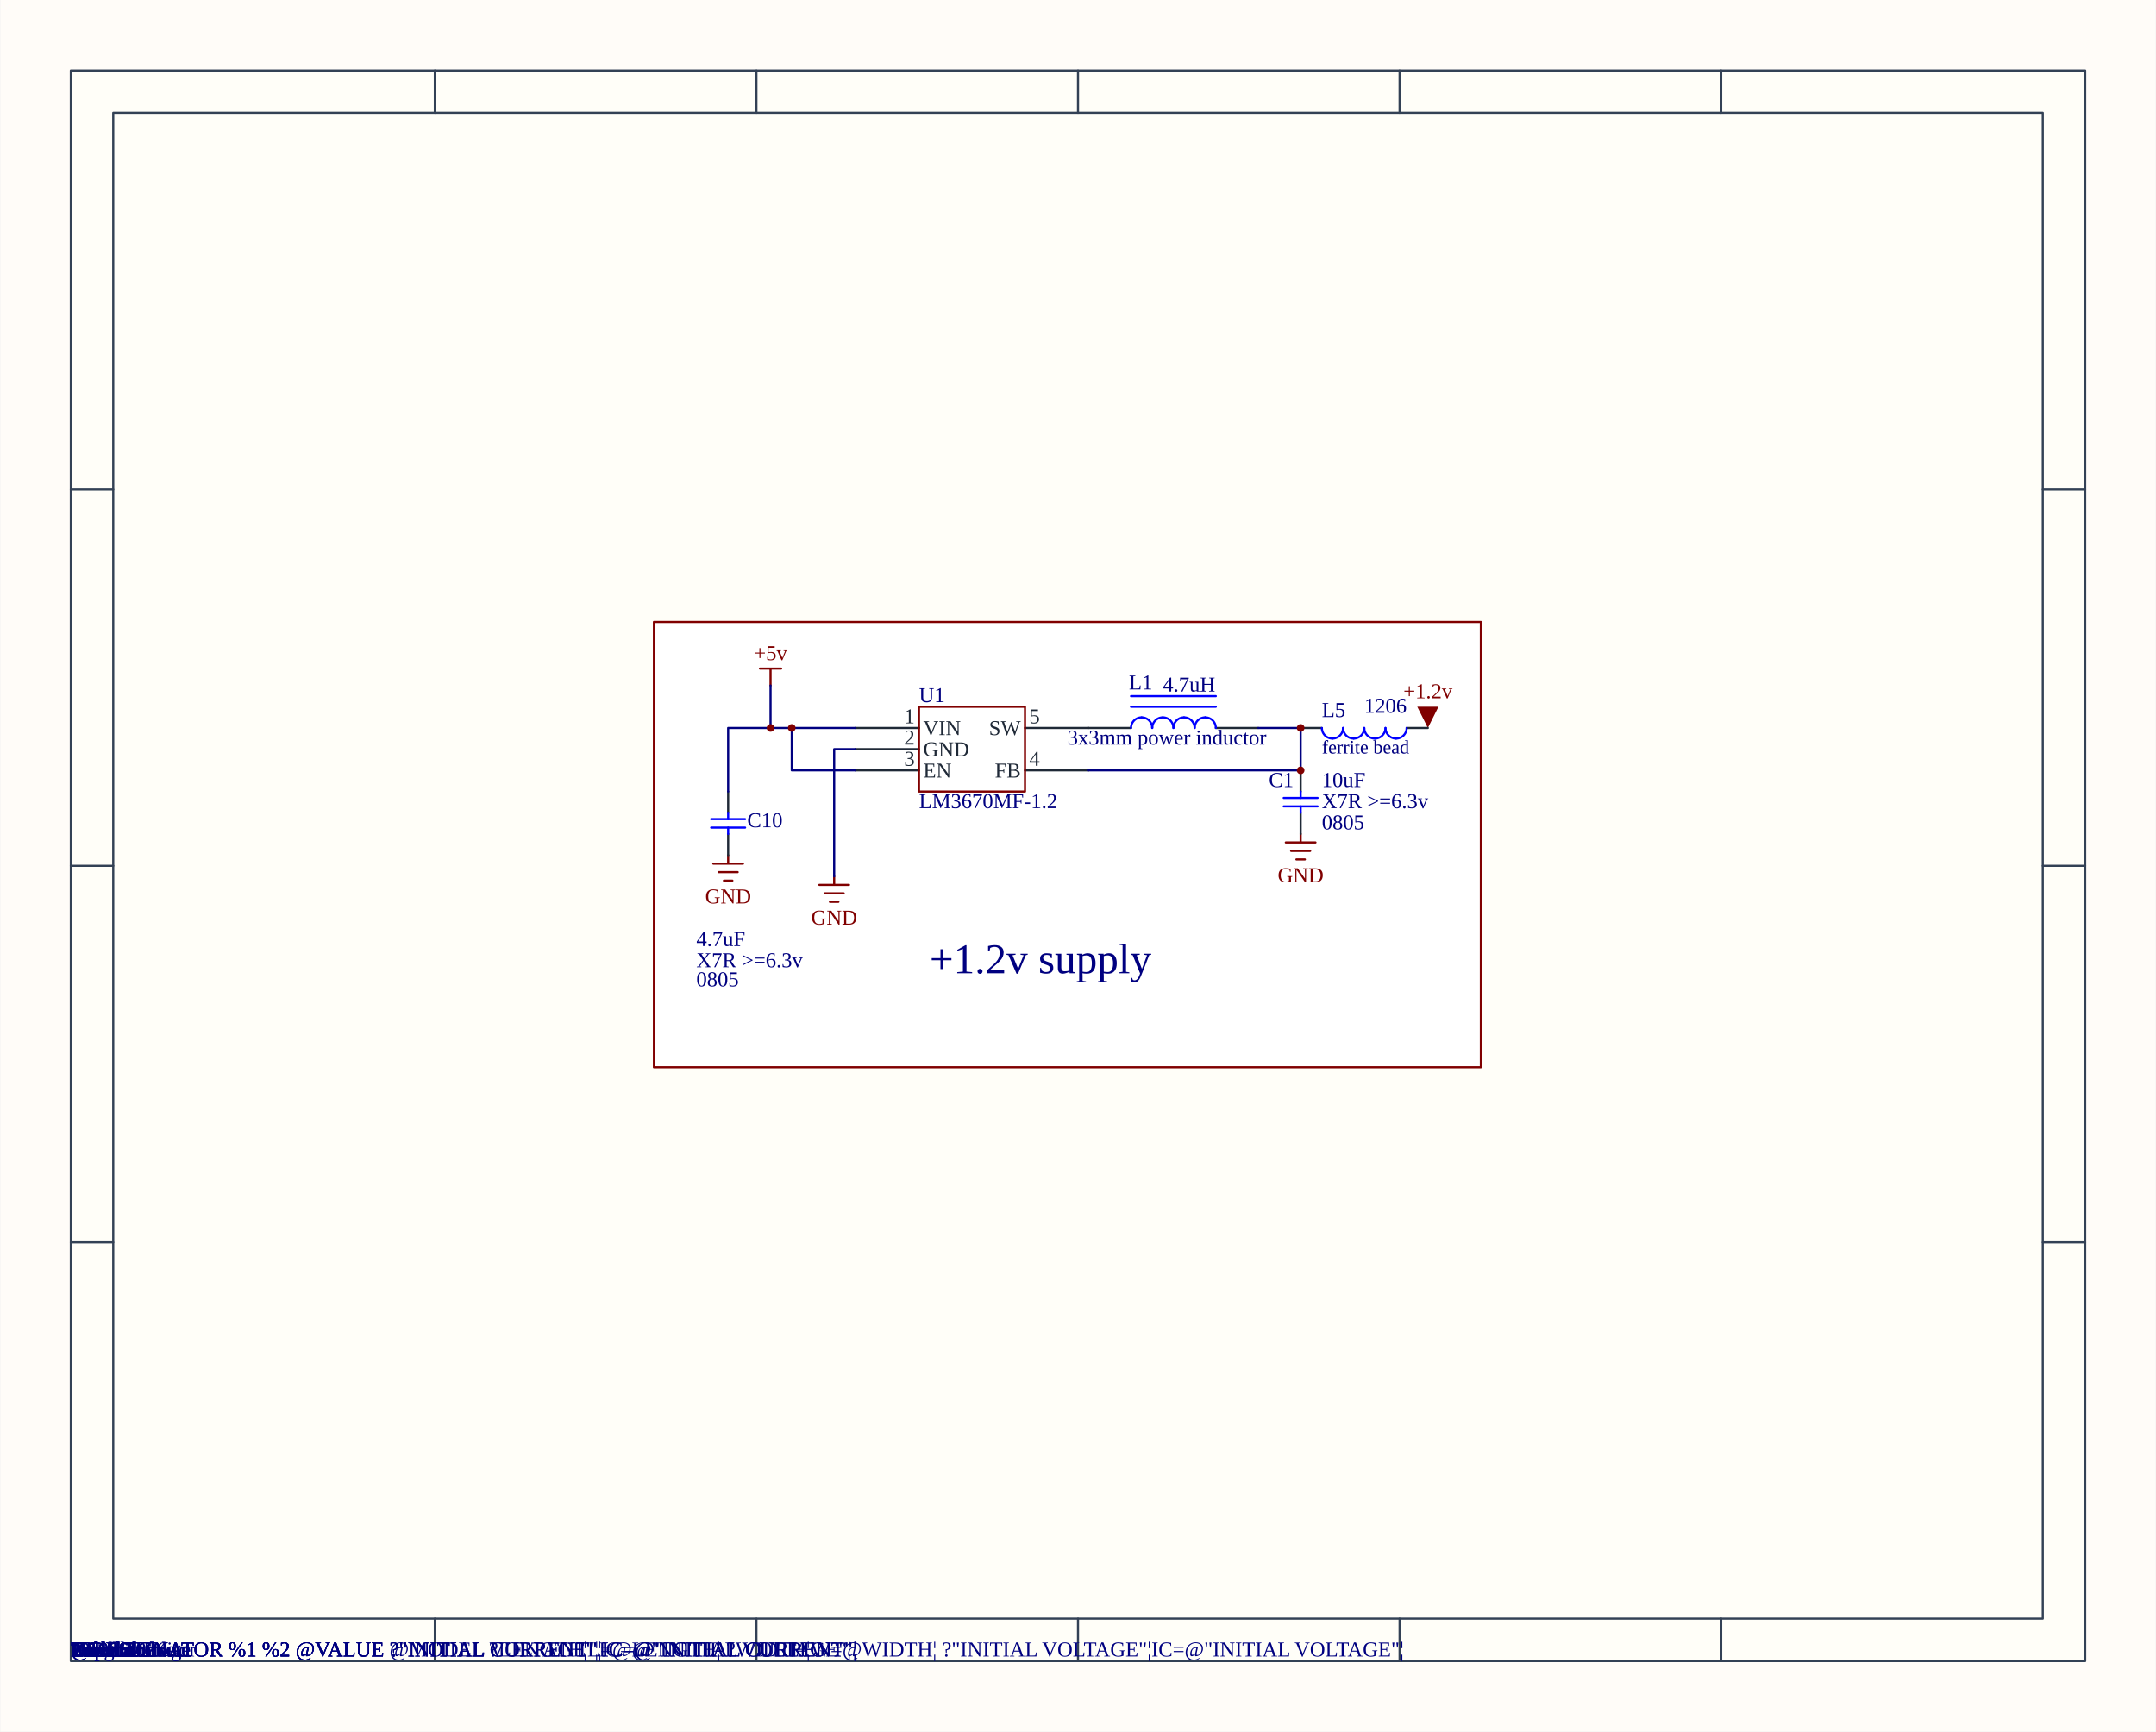
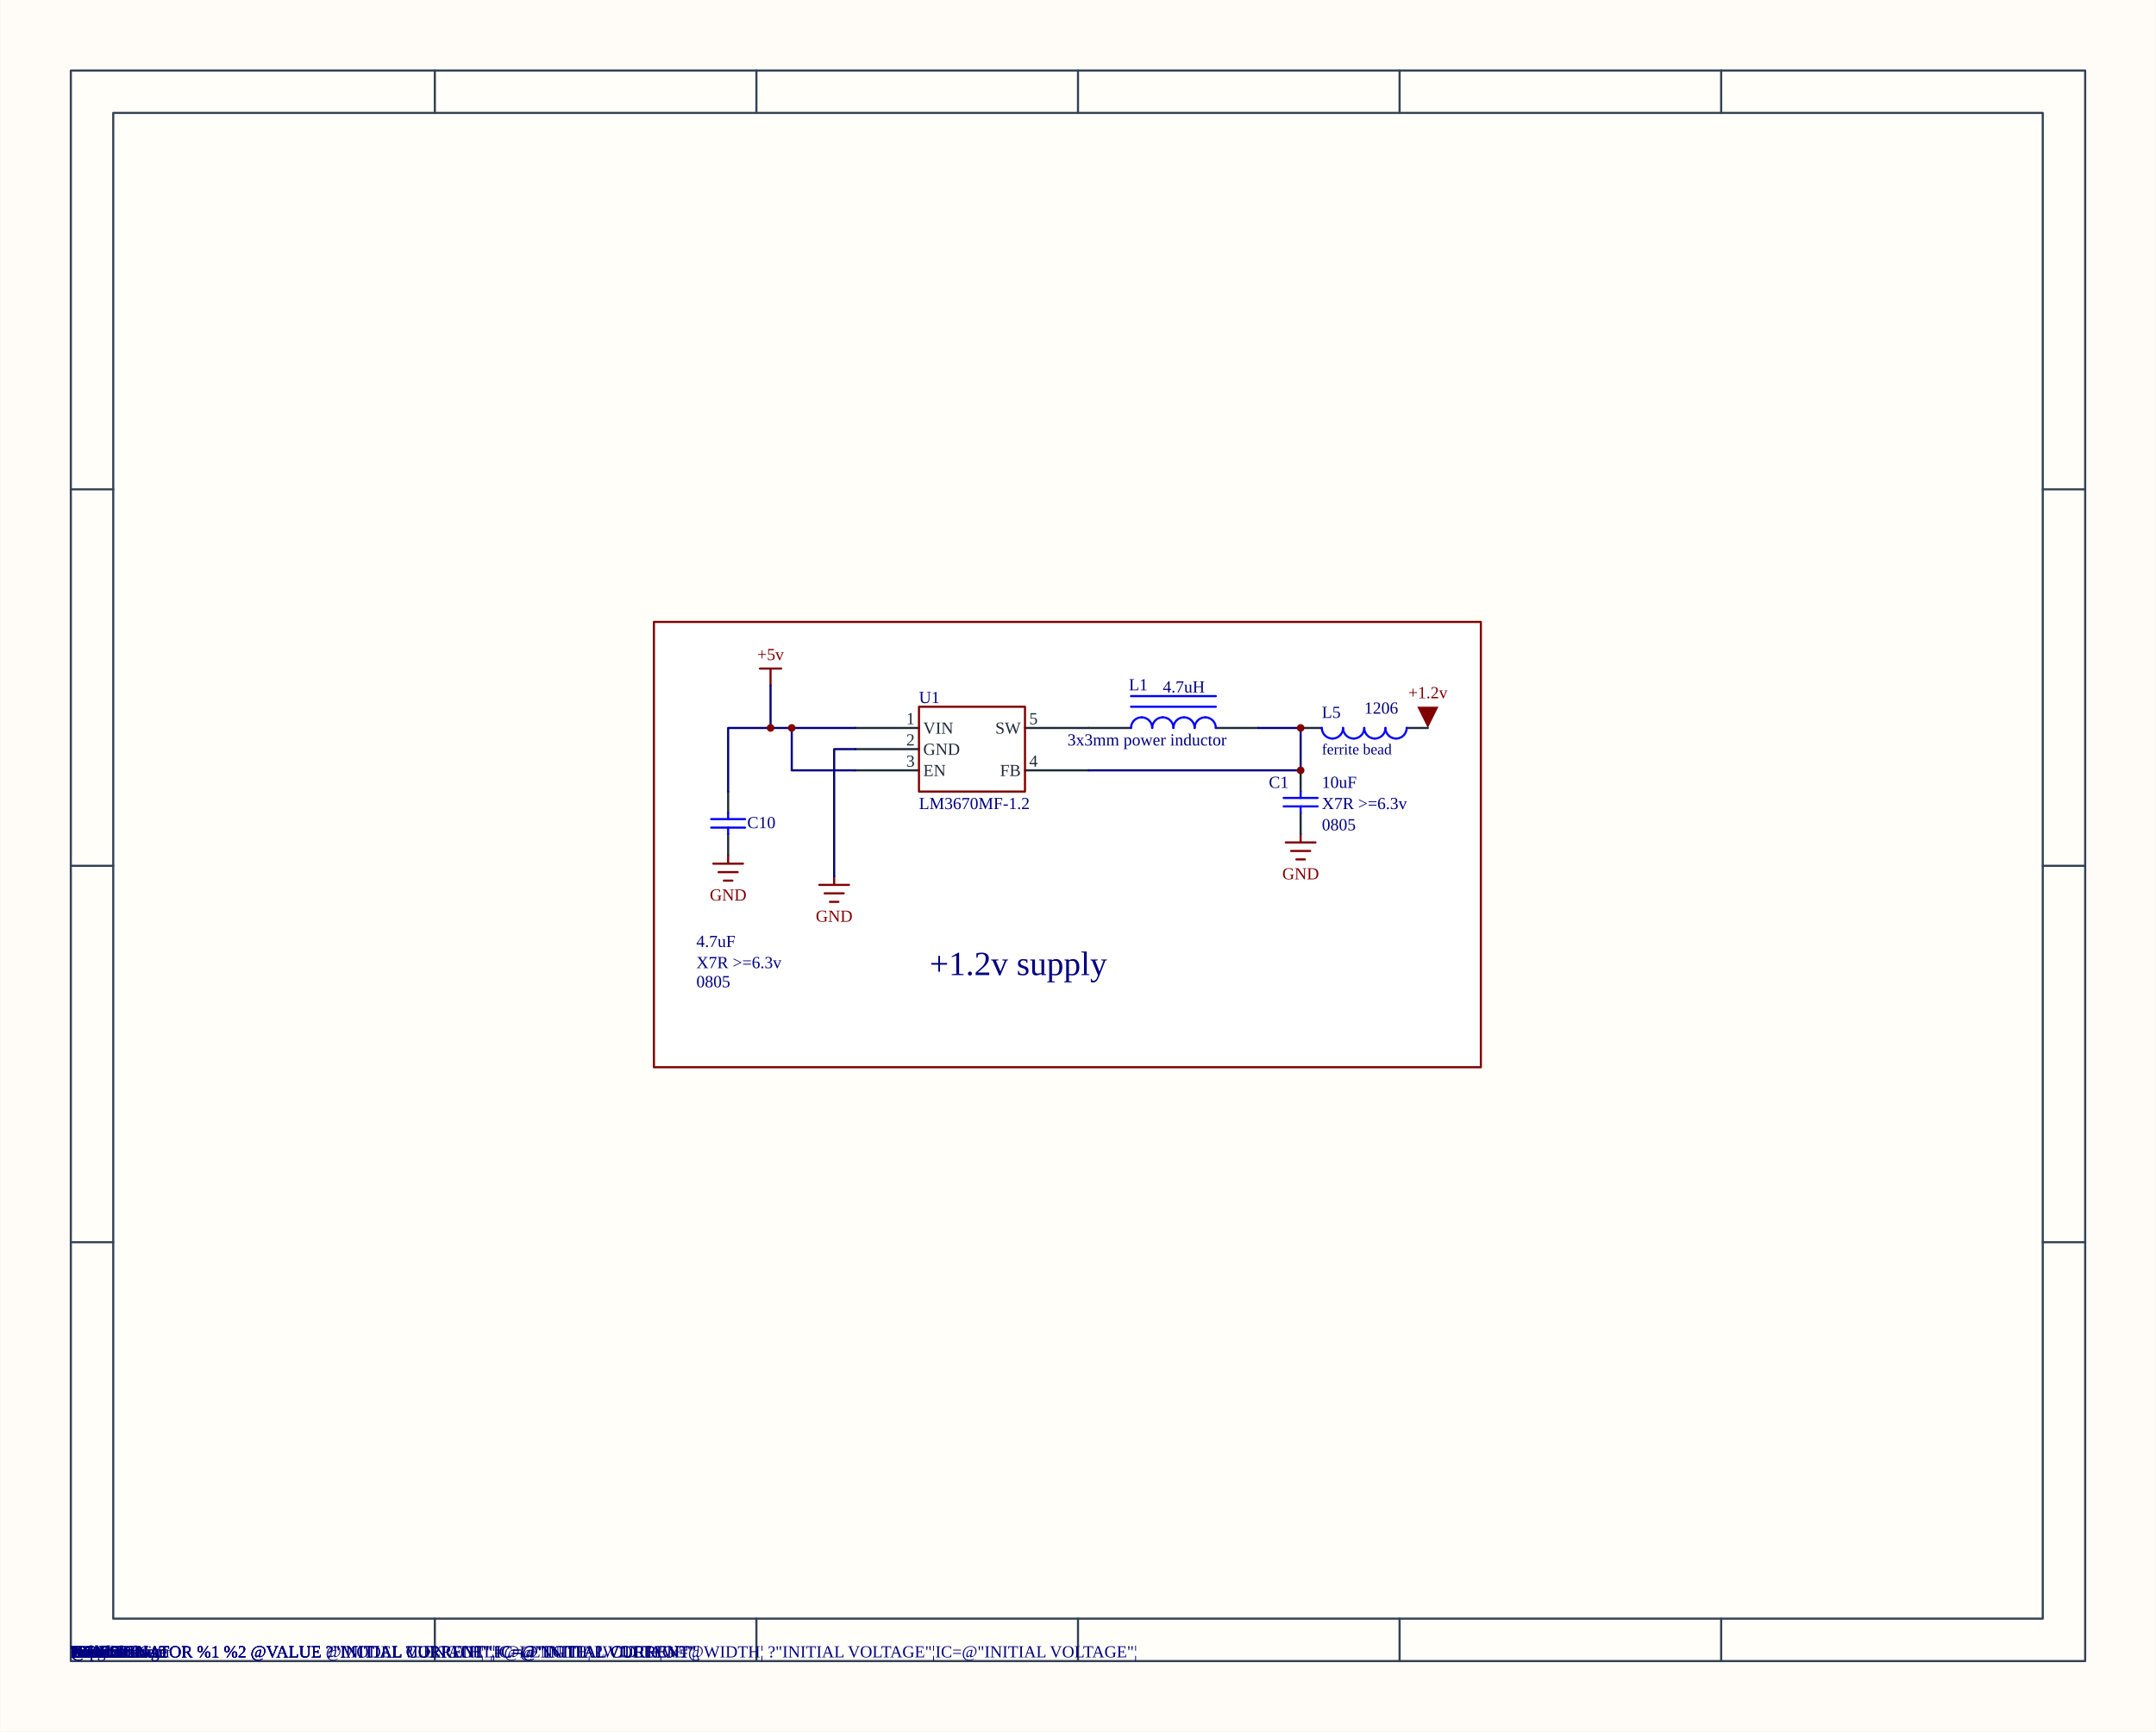
<svg xmlns="http://www.w3.org/2000/svg" width="1000" height="803" viewBox="0 0 1016.5 816.5" role="img" aria-label="Magnetic-core inductor schematic reproduction" class="altium-sheet" data-renderer="altiumts">
  <rect width="100%" height="100%" fill="#fffcf8" />
  <g stroke-linecap="round" stroke-linejoin="round">
    <defs>
      <clipPath id="altium-sheet-paper">
        <rect x="33.25" y="33.25" width="950" height="750" />
      </clipPath>
    </defs>
    <g data-record="SheetBorder" fill="#fffef8" stroke="#334155" stroke-width="1">
      <rect x="33.25" y="33.25" width="950" height="750" />
      <rect x="53.25" y="53.25" width="910" height="710" fill="none" />
      <path d="M 204.917 33.25 V 53.25 M 204.917 763.25 V 783.25" />
      <path d="M 356.583 33.25 V 53.25 M 356.583 763.25 V 783.25" />
      <path d="M 508.25 33.25 V 53.25 M 508.25 763.25 V 783.25" />
      <path d="M 659.917 33.25 V 53.25 M 659.917 763.25 V 783.25" />
      <path d="M 811.583 33.25 V 53.25 M 811.583 763.25 V 783.25" />
      <path d="M 33.25 230.75 H 53.25 M 963.25 230.75 H 983.25" />
      <path d="M 33.25 408.25 H 53.25 M 963.25 408.25 H 983.25" />
      <path d="M 33.25 585.75 H 53.25 M 963.25 585.75 H 983.25" />
    </g>
    <g data-sheet-content="true" clip-path="url(#altium-sheet-paper)">
      <rect data-record="14" x="308.25" y="293.25" width="390" height="210" rx="0" fill="#ffffff" stroke="#800000" stroke-width="1" />
      <g data-record="17">
        <path d="M 673.25 343.25 L 668.25 333.25 L 678.25 333.25 Z" fill="#800000" />
-         <text x="673.25" y="329.25" text-anchor="middle" dominant-baseline="auto" fill="#800000" font-family="Times New Roman" font-size="10" font-style="normal" font-weight="normal" text-decoration="none">+1.2v</text>
+         <text x="673.25" y="329.25" text-anchor="middle" dominant-baseline="auto" fill="#800000" font-family="Times New Roman" font-size="8" font-style="normal" font-weight="normal" text-decoration="none">+1.2v</text>
      </g>
      <g data-record="17">
        <path d="M 613.25 393.25 L 613.25 397.25 M 620.25 397.25 L 606.25 397.25 M 617.75 401.25 L 608.75 401.25 M 615.25 405.25 L 611.25 405.25" fill="none" stroke="#800000" stroke-width="1" />
-         <text x="613.25" y="409.25" text-anchor="middle" dominant-baseline="hanging" fill="#800000" font-family="Times New Roman" font-size="10" font-style="normal" font-weight="normal" text-decoration="none">GND</text>
+         <text x="613.25" y="409.25" text-anchor="middle" dominant-baseline="hanging" fill="#800000" font-family="Times New Roman" font-size="8" font-style="normal" font-weight="normal" text-decoration="none">GND</text>
      </g>
      <g data-record="17">
        <path d="M 393.25 413.25 L 393.25 417.25 M 400.25 417.25 L 386.25 417.25 M 397.75 421.25 L 388.75 421.25 M 395.25 425.25 L 391.25 425.25" fill="none" stroke="#800000" stroke-width="1" />
-         <text x="393.25" y="429.25" text-anchor="middle" dominant-baseline="hanging" fill="#800000" font-family="Times New Roman" font-size="10" font-style="normal" font-weight="normal" text-decoration="none">GND</text>
+         <text x="393.25" y="429.25" text-anchor="middle" dominant-baseline="hanging" fill="#800000" font-family="Times New Roman" font-size="8" font-style="normal" font-weight="normal" text-decoration="none">GND</text>
      </g>
      <g data-record="2">
        <line x1="433.25" y1="343.25" x2="403.25" y2="343.25" stroke="#1f2937" stroke-width="1" />
-         <text x="0" y="0" fill="#1f2937" font-family="Times New Roman" font-size="10" font-style="normal" font-weight="normal" text-decoration="none" text-anchor="end" dominant-baseline="text-after-edge" transform="translate(431.25 343.25) rotate(0)">1</text>
-         <text x="0" y="0" fill="#1f2937" font-family="Times New Roman" font-size="10" font-style="normal" font-weight="normal" text-decoration="none" text-anchor="start" dominant-baseline="central" transform="translate(435.25 343.25) rotate(0)">VIN</text>
+         <text x="0" y="0" fill="#1f2937" font-family="Times New Roman" font-size="8" font-style="normal" font-weight="normal" text-decoration="none" text-anchor="end" dominant-baseline="text-after-edge" transform="translate(431.25 343.25) rotate(0)">1</text>
+         <text x="0" y="0" fill="#1f2937" font-family="Times New Roman" font-size="8" font-style="normal" font-weight="normal" text-decoration="none" text-anchor="start" dominant-baseline="central" transform="translate(435.25 343.25) rotate(0)">VIN</text>
      </g>
      <g data-record="2">
        <line x1="433.25" y1="353.25" x2="403.25" y2="353.25" stroke="#1f2937" stroke-width="1" />
-         <text x="0" y="0" fill="#1f2937" font-family="Times New Roman" font-size="10" font-style="normal" font-weight="normal" text-decoration="none" text-anchor="end" dominant-baseline="text-after-edge" transform="translate(431.25 353.25) rotate(0)">2</text>
-         <text x="0" y="0" fill="#1f2937" font-family="Times New Roman" font-size="10" font-style="normal" font-weight="normal" text-decoration="none" text-anchor="start" dominant-baseline="central" transform="translate(435.25 353.25) rotate(0)">GND</text>
+         <text x="0" y="0" fill="#1f2937" font-family="Times New Roman" font-size="8" font-style="normal" font-weight="normal" text-decoration="none" text-anchor="end" dominant-baseline="text-after-edge" transform="translate(431.25 353.25) rotate(0)">2</text>
+         <text x="0" y="0" fill="#1f2937" font-family="Times New Roman" font-size="8" font-style="normal" font-weight="normal" text-decoration="none" text-anchor="start" dominant-baseline="central" transform="translate(435.25 353.25) rotate(0)">GND</text>
      </g>
      <g data-record="2">
        <line x1="433.25" y1="363.25" x2="403.25" y2="363.25" stroke="#1f2937" stroke-width="1" />
-         <text x="0" y="0" fill="#1f2937" font-family="Times New Roman" font-size="10" font-style="normal" font-weight="normal" text-decoration="none" text-anchor="end" dominant-baseline="text-after-edge" transform="translate(431.25 363.25) rotate(0)">3</text>
-         <text x="0" y="0" fill="#1f2937" font-family="Times New Roman" font-size="10" font-style="normal" font-weight="normal" text-decoration="none" text-anchor="start" dominant-baseline="central" transform="translate(435.25 363.25) rotate(0)">EN</text>
+         <text x="0" y="0" fill="#1f2937" font-family="Times New Roman" font-size="8" font-style="normal" font-weight="normal" text-decoration="none" text-anchor="end" dominant-baseline="text-after-edge" transform="translate(431.25 363.25) rotate(0)">3</text>
+         <text x="0" y="0" fill="#1f2937" font-family="Times New Roman" font-size="8" font-style="normal" font-weight="normal" text-decoration="none" text-anchor="start" dominant-baseline="central" transform="translate(435.25 363.25) rotate(0)">EN</text>
      </g>
      <g data-record="2">
        <line x1="483.25" y1="363.25" x2="513.25" y2="363.25" stroke="#1f2937" stroke-width="1" />
-         <text x="0" y="0" fill="#1f2937" font-family="Times New Roman" font-size="10" font-style="normal" font-weight="normal" text-decoration="none" text-anchor="start" dominant-baseline="text-after-edge" transform="translate(485.25 363.25) rotate(0)">4</text>
-         <text x="0" y="0" fill="#1f2937" font-family="Times New Roman" font-size="10" font-style="normal" font-weight="normal" text-decoration="none" text-anchor="end" dominant-baseline="central" transform="translate(481.25 363.25) rotate(0)">FB</text>
+         <text x="0" y="0" fill="#1f2937" font-family="Times New Roman" font-size="8" font-style="normal" font-weight="normal" text-decoration="none" text-anchor="start" dominant-baseline="text-after-edge" transform="translate(485.25 363.25) rotate(0)">4</text>
+         <text x="0" y="0" fill="#1f2937" font-family="Times New Roman" font-size="8" font-style="normal" font-weight="normal" text-decoration="none" text-anchor="end" dominant-baseline="central" transform="translate(481.25 363.25) rotate(0)">FB</text>
      </g>
      <g data-record="2">
        <line x1="483.25" y1="343.25" x2="513.25" y2="343.25" stroke="#1f2937" stroke-width="1" />
-         <text x="0" y="0" fill="#1f2937" font-family="Times New Roman" font-size="10" font-style="normal" font-weight="normal" text-decoration="none" text-anchor="start" dominant-baseline="text-after-edge" transform="translate(485.25 343.25) rotate(0)">5</text>
-         <text x="0" y="0" fill="#1f2937" font-family="Times New Roman" font-size="10" font-style="normal" font-weight="normal" text-decoration="none" text-anchor="end" dominant-baseline="central" transform="translate(481.25 343.25) rotate(0)">SW</text>
+         <text x="0" y="0" fill="#1f2937" font-family="Times New Roman" font-size="8" font-style="normal" font-weight="normal" text-decoration="none" text-anchor="start" dominant-baseline="text-after-edge" transform="translate(485.25 343.25) rotate(0)">5</text>
+         <text x="0" y="0" fill="#1f2937" font-family="Times New Roman" font-size="8" font-style="normal" font-weight="normal" text-decoration="none" text-anchor="end" dominant-baseline="central" transform="translate(481.25 343.25) rotate(0)">SW</text>
      </g>
      <rect data-record="14" x="433.25" y="333.25" width="50" height="40" rx="0" fill="none" stroke="#800000" stroke-width="1" />
-       <text data-record="41" x="0" y="0" fill="#000080" font-family="Times New Roman" font-size="10" font-style="normal" font-weight="normal" text-decoration="none" text-anchor="start" dominant-baseline="text-after-edge" transform="translate(433.25 383.25) rotate(0)">LM3670MF-1.2</text>
-       <text data-record="34" x="0" y="0" fill="#000080" font-family="Times New Roman" font-size="10" font-style="normal" font-weight="normal" text-decoration="none" text-anchor="start" dominant-baseline="text-after-edge" transform="translate(433.25 333.25) rotate(0)">U1</text>
-       <text data-record="41" x="0" y="0" fill="#000080" font-family="Times New Roman" font-size="10" font-style="normal" font-weight="normal" text-decoration="none" text-anchor="start" dominant-baseline="text-after-edge" transform="translate(33.25 783.25) rotate(0)">IC</text>
-       <text data-record="41" x="0" y="0" fill="#000080" font-family="Times New Roman" font-size="10" font-style="normal" font-weight="normal" text-decoration="none" text-anchor="start" dominant-baseline="text-after-edge" transform="translate(33.25 783.25) rotate(0)">HC</text>
+       <text data-record="41" x="0" y="0" fill="#000080" font-family="Times New Roman" font-size="8" font-style="normal" font-weight="normal" text-decoration="none" text-anchor="start" dominant-baseline="text-after-edge" transform="translate(433.25 383.25) rotate(0)">LM3670MF-1.2</text>
+       <text data-record="34" x="0" y="0" fill="#000080" font-family="Times New Roman" font-size="8" font-style="normal" font-weight="normal" text-decoration="none" text-anchor="start" dominant-baseline="text-after-edge" transform="translate(433.25 333.25) rotate(0)">U1</text>
+       <text data-record="41" x="0" y="0" fill="#000080" font-family="Times New Roman" font-size="8" font-style="normal" font-weight="normal" text-decoration="none" text-anchor="start" dominant-baseline="text-after-edge" transform="translate(33.25 783.25) rotate(0)">IC</text>
+       <text data-record="41" x="0" y="0" fill="#000080" font-family="Times New Roman" font-size="8" font-style="normal" font-weight="normal" text-decoration="none" text-anchor="start" dominant-baseline="text-after-edge" transform="translate(33.25 783.25) rotate(0)">HC</text>
      <g data-record="17">
        <path d="M 343.25 403.25 L 343.25 407.25 M 350.25 407.25 L 336.25 407.25 M 347.75 411.25 L 338.75 411.25 M 345.25 415.25 L 341.25 415.25" fill="none" stroke="#800000" stroke-width="1" />
-         <text x="343.25" y="419.25" text-anchor="middle" dominant-baseline="hanging" fill="#800000" font-family="Times New Roman" font-size="10" font-style="normal" font-weight="normal" text-decoration="none">GND</text>
+         <text x="343.25" y="419.25" text-anchor="middle" dominant-baseline="hanging" fill="#800000" font-family="Times New Roman" font-size="8" font-style="normal" font-weight="normal" text-decoration="none">GND</text>
      </g>
      <g data-record="2">
        <line x1="533.25" y1="343.25" x2="513.25" y2="343.25" stroke="#1f2937" stroke-width="1" />
      </g>
      <g data-record="2">
        <line x1="573.25" y1="343.25" x2="593.25" y2="343.25" stroke="#1f2937" stroke-width="1" />
      </g>
      <line data-record="13" x1="533.25" y1="333.25" x2="573.25" y2="333.25" stroke="#0000ff" stroke-width="1" />
      <line data-record="13" x1="573.25" y1="328.25" x2="533.25" y2="328.25" stroke="#0000ff" stroke-width="1" />
      <polyline data-record="12" points="538.25,338.25 537.597,338.293 536.956,338.42 536.337,338.631 535.75,338.92 535.206,339.283 534.715,339.714 534.283,340.206 533.92,340.75 533.631,341.337 533.42,341.956 533.293,342.597 533.25,343.25" fill="none" stroke="#0000ff" stroke-width="1" />
      <polyline data-record="12" points="543.25,343.25 543.207,342.597 543.08,341.956 542.869,341.337 542.58,340.75 542.217,340.206 541.785,339.714 541.294,339.283 540.75,338.92 540.163,338.631 539.544,338.42 538.903,338.293 538.25,338.25" fill="none" stroke="#0000ff" stroke-width="1" />
      <polyline data-record="12" points="548.25,338.25 547.597,338.293 546.956,338.42 546.337,338.631 545.75,338.92 545.206,339.283 544.715,339.714 544.283,340.206 543.92,340.75 543.631,341.337 543.42,341.956 543.293,342.597 543.25,343.25" fill="none" stroke="#0000ff" stroke-width="1" />
      <polyline data-record="12" points="553.25,343.25 553.207,342.597 553.08,341.956 552.869,341.337 552.58,340.75 552.217,340.206 551.785,339.714 551.294,339.283 550.75,338.92 550.163,338.631 549.544,338.42 548.903,338.293 548.25,338.25" fill="none" stroke="#0000ff" stroke-width="1" />
      <polyline data-record="12" points="558.25,338.25 557.597,338.293 556.956,338.42 556.337,338.631 555.75,338.92 555.206,339.283 554.715,339.714 554.283,340.206 553.92,340.75 553.631,341.337 553.42,341.956 553.293,342.597 553.25,343.25" fill="none" stroke="#0000ff" stroke-width="1" />
      <polyline data-record="12" points="563.25,343.25 563.207,342.597 563.08,341.956 562.869,341.337 562.58,340.75 562.217,340.206 561.785,339.714 561.294,339.283 560.75,338.92 560.163,338.631 559.544,338.42 558.903,338.293 558.25,338.25" fill="none" stroke="#0000ff" stroke-width="1" />
      <polyline data-record="12" points="568.25,338.25 567.597,338.293 566.956,338.42 566.337,338.631 565.75,338.92 565.206,339.283 564.715,339.714 564.283,340.206 563.92,340.75 563.631,341.337 563.42,341.956 563.293,342.597 563.25,343.25" fill="none" stroke="#0000ff" stroke-width="1" />
      <polyline data-record="12" points="573.25,343.25 573.207,342.597 573.08,341.956 572.869,341.337 572.58,340.75 572.217,340.206 571.785,339.714 571.294,339.283 570.75,338.92 570.163,338.631 569.544,338.42 568.903,338.293 568.25,338.25" fill="none" stroke="#0000ff" stroke-width="1" />
-       <text data-record="41" x="0" y="0" fill="#000080" font-family="Times New Roman" font-size="10" font-style="normal" font-weight="normal" text-decoration="none" text-anchor="start" dominant-baseline="text-after-edge" transform="translate(548.25 328.25) rotate(0)">4.7uH</text>
-       <text data-record="34" x="0" y="0" fill="#000080" font-family="Times New Roman" font-size="10" font-style="normal" font-weight="normal" text-decoration="none" text-anchor="start" dominant-baseline="text-after-edge" transform="translate(532.25 327.25) rotate(0)">L1</text>
-       <text data-record="41" x="0" y="0" fill="#000080" font-family="Times New Roman" font-size="10" font-style="normal" font-weight="normal" text-decoration="none" text-anchor="start" dominant-baseline="text-after-edge" transform="translate(503.25 353.25) rotate(0)">3x3mm power inductor</text>
-       <text data-record="41" x="0" y="0" fill="#000080" font-family="Times New Roman" font-size="10" font-style="normal" font-weight="normal" text-decoration="none" text-anchor="start" dominant-baseline="text-after-edge" transform="translate(33.25 783.25) rotate(0)">L</text>
-       <text data-record="41" x="0" y="0" fill="#000080" font-family="Times New Roman" font-size="10" font-style="normal" font-weight="normal" text-decoration="none" text-anchor="start" dominant-baseline="text-after-edge" transform="translate(33.25 783.25) rotate(0)">@DESIGNATOR %1 %2 @VALUE ?"INITIAL CURRENT"¦IC=@"INITIAL CURRENT"¦</text>
-       <text data-record="41" x="0" y="0" fill="#000080" font-family="Times New Roman" font-size="10" font-style="normal" font-weight="normal" text-decoration="none" text-anchor="start" dominant-baseline="text-after-edge" transform="translate(33.25 783.25) rotate(0)">Kind</text>
-       <text data-record="41" x="0" y="0" fill="#000080" font-family="Times New Roman" font-size="10" font-style="normal" font-weight="normal" text-decoration="none" text-anchor="start" dominant-baseline="text-after-edge" transform="translate(33.25 783.25) rotate(0)">Inductor</text>
-       <text data-record="41" x="0" y="0" fill="#000080" font-family="Times New Roman" font-size="10" font-style="normal" font-weight="normal" text-decoration="none" text-anchor="start" dominant-baseline="text-after-edge" transform="translate(33.25 783.25) rotate(0)">Initial Current</text>
-       <text data-record="41" x="0" y="0" fill="#000080" font-family="Times New Roman" font-size="10" font-style="normal" font-weight="normal" text-decoration="none" text-anchor="start" dominant-baseline="text-after-edge" transform="translate(33.25 783.25) rotate(0)">Inductor</text>
-       <text data-record="41" x="0" y="0" fill="#000080" font-family="Times New Roman" font-size="10" font-style="normal" font-weight="normal" text-decoration="none" text-anchor="start" dominant-baseline="text-after-edge" transform="translate(33.25 783.25) rotate(0)">Tech</text>
+       <text data-record="41" x="0" y="0" fill="#000080" font-family="Times New Roman" font-size="8" font-style="normal" font-weight="normal" text-decoration="none" text-anchor="start" dominant-baseline="text-after-edge" transform="translate(548.25 328.25) rotate(0)">4.7uH</text>
+       <text data-record="34" x="0" y="0" fill="#000080" font-family="Times New Roman" font-size="8" font-style="normal" font-weight="normal" text-decoration="none" text-anchor="start" dominant-baseline="text-after-edge" transform="translate(532.25 327.25) rotate(0)">L1</text>
+       <text data-record="41" x="0" y="0" fill="#000080" font-family="Times New Roman" font-size="8" font-style="normal" font-weight="normal" text-decoration="none" text-anchor="start" dominant-baseline="text-after-edge" transform="translate(503.25 353.25) rotate(0)">3x3mm power inductor</text>
+       <text data-record="41" x="0" y="0" fill="#000080" font-family="Times New Roman" font-size="8" font-style="normal" font-weight="normal" text-decoration="none" text-anchor="start" dominant-baseline="text-after-edge" transform="translate(33.25 783.25) rotate(0)">L</text>
+       <text data-record="41" x="0" y="0" fill="#000080" font-family="Times New Roman" font-size="8" font-style="normal" font-weight="normal" text-decoration="none" text-anchor="start" dominant-baseline="text-after-edge" transform="translate(33.25 783.25) rotate(0)">@DESIGNATOR %1 %2 @VALUE ?"INITIAL CURRENT"¦IC=@"INITIAL CURRENT"¦</text>
+       <text data-record="41" x="0" y="0" fill="#000080" font-family="Times New Roman" font-size="8" font-style="normal" font-weight="normal" text-decoration="none" text-anchor="start" dominant-baseline="text-after-edge" transform="translate(33.25 783.25) rotate(0)">Kind</text>
+       <text data-record="41" x="0" y="0" fill="#000080" font-family="Times New Roman" font-size="8" font-style="normal" font-weight="normal" text-decoration="none" text-anchor="start" dominant-baseline="text-after-edge" transform="translate(33.25 783.25) rotate(0)">Inductor</text>
+       <text data-record="41" x="0" y="0" fill="#000080" font-family="Times New Roman" font-size="8" font-style="normal" font-weight="normal" text-decoration="none" text-anchor="start" dominant-baseline="text-after-edge" transform="translate(33.25 783.25) rotate(0)">Initial Current</text>
+       <text data-record="41" x="0" y="0" fill="#000080" font-family="Times New Roman" font-size="8" font-style="normal" font-weight="normal" text-decoration="none" text-anchor="start" dominant-baseline="text-after-edge" transform="translate(33.25 783.25) rotate(0)">Inductor</text>
+       <text data-record="41" x="0" y="0" fill="#000080" font-family="Times New Roman" font-size="8" font-style="normal" font-weight="normal" text-decoration="none" text-anchor="start" dominant-baseline="text-after-edge" transform="translate(33.25 783.25) rotate(0)">Tech</text>
      <g data-record="17">
        <path d="M 363.25 323.25 L 363.25 315.25 M 358.25 315.25 L 368.25 315.25" fill="none" stroke="#800000" stroke-width="1" />
-         <text x="363.25" y="311.25" text-anchor="middle" dominant-baseline="auto" fill="#800000" font-family="Times New Roman" font-size="10" font-style="normal" font-weight="normal" text-decoration="none">+5v</text>
+         <text x="363.25" y="311.25" text-anchor="middle" dominant-baseline="auto" fill="#800000" font-family="Times New Roman" font-size="8" font-style="normal" font-weight="normal" text-decoration="none">+5v</text>
      </g>
      <g data-record="2">
        <line x1="613.25" y1="383.25" x2="613.25" y2="393.25" stroke="#1f2937" stroke-width="1" />
      </g>
      <g data-record="2">
        <line x1="613.25" y1="373.25" x2="613.25" y2="363.25" stroke="#1f2937" stroke-width="1" />
      </g>
      <line data-record="13" x1="605.25" y1="376.25" x2="621.25" y2="376.25" stroke="#0000ff" stroke-width="1" />
      <line data-record="13" x1="621.25" y1="380.25" x2="605.25" y2="380.25" stroke="#0000ff" stroke-width="1" />
      <polyline data-record="6" points="613.25,383.25 613.25,380.25" fill="none" stroke="#0000ff" stroke-width="1" />
      <polyline data-record="6" points="613.25,373.25 613.25,376.25" fill="none" stroke="#0000ff" stroke-width="1" />
-       <text data-record="41" x="0" y="0" fill="#000080" font-family="Times New Roman" font-size="10" font-style="normal" font-weight="normal" text-decoration="none" text-anchor="start" dominant-baseline="text-after-edge" transform="translate(623.25 393.25) rotate(0)">0805</text>
-       <text data-record="41" x="0" y="0" fill="#000080" font-family="Times New Roman" font-size="10" font-style="normal" font-weight="normal" text-decoration="none" text-anchor="start" dominant-baseline="text-after-edge" transform="translate(623.25 373.25) rotate(0)">10uF</text>
-       <text data-record="41" x="0" y="0" fill="#000080" font-family="Times New Roman" font-size="10" font-style="normal" font-weight="normal" text-decoration="none" text-anchor="start" dominant-baseline="text-after-edge" transform="translate(623.25 383.25) rotate(0)">X7R &gt;=6.3v</text>
-       <text data-record="34" x="0" y="0" fill="#000080" font-family="Times New Roman" font-size="10" font-style="normal" font-weight="normal" text-decoration="none" text-anchor="start" dominant-baseline="text-after-edge" transform="translate(598.25 373.25) rotate(0)">C1</text>
-       <text data-record="41" x="0" y="0" fill="#000080" font-family="Times New Roman" font-size="10" font-style="normal" font-weight="normal" text-decoration="none" text-anchor="start" dominant-baseline="text-after-edge" transform="translate(33.25 783.25) rotate(0)">23/06/2006</text>
-       <text data-record="41" x="0" y="0" fill="#000080" font-family="Times New Roman" font-size="10" font-style="normal" font-weight="normal" text-decoration="none" text-anchor="start" dominant-baseline="text-after-edge" transform="translate(33.25 783.25) rotate(0)">C</text>
-       <text data-record="41" x="0" y="0" fill="#000080" font-family="Times New Roman" font-size="10" font-style="normal" font-weight="normal" text-decoration="none" text-anchor="start" dominant-baseline="text-after-edge" transform="translate(33.25 783.25) rotate(0)">@DESIGNATOR %1 %2 @VALUE @MODEL ?LENGTH¦L=@LENGTH¦ ?WIDTH¦W=@WIDTH¦ ?"INITIAL VOLTAGE"¦IC=@"INITIAL VOLTAGE"¦</text>
-       <text data-record="41" x="0" y="0" fill="#000080" font-family="Times New Roman" font-size="10" font-style="normal" font-weight="normal" text-decoration="none" text-anchor="start" dominant-baseline="text-after-edge" transform="translate(33.25 783.25) rotate(0)">General</text>
-       <text data-record="41" x="0" y="0" fill="#000080" font-family="Times New Roman" font-size="10" font-style="normal" font-weight="normal" text-decoration="none" text-anchor="start" dominant-baseline="text-after-edge" transform="translate(33.25 783.25) rotate(0)">Generic Editor</text>
-       <text data-record="41" x="0" y="0" fill="#000080" font-family="Times New Roman" font-size="10" font-style="normal" font-weight="normal" text-decoration="none" text-anchor="start" dominant-baseline="text-after-edge" transform="translate(33.25 783.25) rotate(0)">Length</text>
-       <text data-record="41" x="0" y="0" fill="#000080" font-family="Times New Roman" font-size="10" font-style="normal" font-weight="normal" text-decoration="none" text-anchor="start" dominant-baseline="text-after-edge" transform="translate(33.25 783.25) rotate(0)">Width</text>
-       <text data-record="41" x="0" y="0" fill="#000080" font-family="Times New Roman" font-size="10" font-style="normal" font-weight="normal" text-decoration="none" text-anchor="start" dominant-baseline="text-after-edge" transform="translate(33.25 783.25) rotate(0)">Initial Voltage</text>
-       <text data-record="41" x="0" y="0" fill="#000080" font-family="Times New Roman" font-size="10" font-style="normal" font-weight="normal" text-decoration="none" text-anchor="start" dominant-baseline="text-after-edge" transform="translate(33.25 783.25) rotate(0)">Capacitor</text>
-       <text data-record="41" x="0" y="0" fill="#000080" font-family="Times New Roman" font-size="10" font-style="normal" font-weight="normal" text-decoration="none" text-anchor="start" dominant-baseline="text-after-edge" transform="translate(33.25 783.25) rotate(0)">Tech</text>
+       <text data-record="41" x="0" y="0" fill="#000080" font-family="Times New Roman" font-size="8" font-style="normal" font-weight="normal" text-decoration="none" text-anchor="start" dominant-baseline="text-after-edge" transform="translate(623.25 393.25) rotate(0)">0805</text>
+       <text data-record="41" x="0" y="0" fill="#000080" font-family="Times New Roman" font-size="8" font-style="normal" font-weight="normal" text-decoration="none" text-anchor="start" dominant-baseline="text-after-edge" transform="translate(623.25 373.25) rotate(0)">10uF</text>
+       <text data-record="41" x="0" y="0" fill="#000080" font-family="Times New Roman" font-size="8" font-style="normal" font-weight="normal" text-decoration="none" text-anchor="start" dominant-baseline="text-after-edge" transform="translate(623.25 383.25) rotate(0)">X7R &gt;=6.3v</text>
+       <text data-record="34" x="0" y="0" fill="#000080" font-family="Times New Roman" font-size="8" font-style="normal" font-weight="normal" text-decoration="none" text-anchor="start" dominant-baseline="text-after-edge" transform="translate(598.25 373.25) rotate(0)">C1</text>
+       <text data-record="41" x="0" y="0" fill="#000080" font-family="Times New Roman" font-size="8" font-style="normal" font-weight="normal" text-decoration="none" text-anchor="start" dominant-baseline="text-after-edge" transform="translate(33.25 783.25) rotate(0)">23/06/2006</text>
+       <text data-record="41" x="0" y="0" fill="#000080" font-family="Times New Roman" font-size="8" font-style="normal" font-weight="normal" text-decoration="none" text-anchor="start" dominant-baseline="text-after-edge" transform="translate(33.25 783.25) rotate(0)">C</text>
+       <text data-record="41" x="0" y="0" fill="#000080" font-family="Times New Roman" font-size="8" font-style="normal" font-weight="normal" text-decoration="none" text-anchor="start" dominant-baseline="text-after-edge" transform="translate(33.25 783.25) rotate(0)">@DESIGNATOR %1 %2 @VALUE @MODEL ?LENGTH¦L=@LENGTH¦ ?WIDTH¦W=@WIDTH¦ ?"INITIAL VOLTAGE"¦IC=@"INITIAL VOLTAGE"¦</text>
+       <text data-record="41" x="0" y="0" fill="#000080" font-family="Times New Roman" font-size="8" font-style="normal" font-weight="normal" text-decoration="none" text-anchor="start" dominant-baseline="text-after-edge" transform="translate(33.25 783.25) rotate(0)">General</text>
+       <text data-record="41" x="0" y="0" fill="#000080" font-family="Times New Roman" font-size="8" font-style="normal" font-weight="normal" text-decoration="none" text-anchor="start" dominant-baseline="text-after-edge" transform="translate(33.25 783.25) rotate(0)">Generic Editor</text>
+       <text data-record="41" x="0" y="0" fill="#000080" font-family="Times New Roman" font-size="8" font-style="normal" font-weight="normal" text-decoration="none" text-anchor="start" dominant-baseline="text-after-edge" transform="translate(33.25 783.25) rotate(0)">Length</text>
+       <text data-record="41" x="0" y="0" fill="#000080" font-family="Times New Roman" font-size="8" font-style="normal" font-weight="normal" text-decoration="none" text-anchor="start" dominant-baseline="text-after-edge" transform="translate(33.25 783.25) rotate(0)">Width</text>
+       <text data-record="41" x="0" y="0" fill="#000080" font-family="Times New Roman" font-size="8" font-style="normal" font-weight="normal" text-decoration="none" text-anchor="start" dominant-baseline="text-after-edge" transform="translate(33.25 783.25) rotate(0)">Initial Voltage</text>
+       <text data-record="41" x="0" y="0" fill="#000080" font-family="Times New Roman" font-size="8" font-style="normal" font-weight="normal" text-decoration="none" text-anchor="start" dominant-baseline="text-after-edge" transform="translate(33.25 783.25) rotate(0)">Capacitor</text>
+       <text data-record="41" x="0" y="0" fill="#000080" font-family="Times New Roman" font-size="8" font-style="normal" font-weight="normal" text-decoration="none" text-anchor="start" dominant-baseline="text-after-edge" transform="translate(33.25 783.25) rotate(0)">Tech</text>
      <g data-record="2">
        <line x1="343.25" y1="393.25" x2="343.25" y2="403.25" stroke="#1f2937" stroke-width="1" />
      </g>
      <g data-record="2">
        <line x1="343.25" y1="383.25" x2="343.25" y2="373.25" stroke="#1f2937" stroke-width="1" />
      </g>
      <line data-record="13" x1="335.25" y1="386.25" x2="351.25" y2="386.25" stroke="#0000ff" stroke-width="1" />
      <line data-record="13" x1="351.25" y1="390.25" x2="335.25" y2="390.25" stroke="#0000ff" stroke-width="1" />
      <polyline data-record="6" points="343.25,393.25 343.25,390.25" fill="none" stroke="#0000ff" stroke-width="1" />
      <polyline data-record="6" points="343.25,383.25 343.25,386.25" fill="none" stroke="#0000ff" stroke-width="1" />
-       <text data-record="41" x="0" y="0" fill="#000080" font-family="Times New Roman" font-size="10" font-style="normal" font-weight="normal" text-decoration="none" text-anchor="start" dominant-baseline="text-after-edge" transform="translate(328.25 467.25) rotate(0)">0805</text>
-       <text data-record="41" x="0" y="0" fill="#000080" font-family="Times New Roman" font-size="10" font-style="normal" font-weight="normal" text-decoration="none" text-anchor="start" dominant-baseline="text-after-edge" transform="translate(328.25 448.25) rotate(0)">4.7uF</text>
-       <text data-record="41" x="0" y="0" fill="#000080" font-family="Times New Roman" font-size="10" font-style="normal" font-weight="normal" text-decoration="none" text-anchor="start" dominant-baseline="text-after-edge" transform="translate(328.25 458.25) rotate(0)">X7R &gt;=6.3v</text>
-       <text data-record="34" x="0" y="0" fill="#000080" font-family="Times New Roman" font-size="10" font-style="normal" font-weight="normal" text-decoration="none" text-anchor="start" dominant-baseline="text-after-edge" transform="translate(352.25 392.25) rotate(0)">C10</text>
-       <text data-record="41" x="0" y="0" fill="#000080" font-family="Times New Roman" font-size="10" font-style="normal" font-weight="normal" text-decoration="none" text-anchor="start" dominant-baseline="text-after-edge" transform="translate(33.25 783.25) rotate(0)">C</text>
-       <text data-record="41" x="0" y="0" fill="#000080" font-family="Times New Roman" font-size="10" font-style="normal" font-weight="normal" text-decoration="none" text-anchor="start" dominant-baseline="text-after-edge" transform="translate(33.25 783.25) rotate(0)">@DESIGNATOR %1 %2 @VALUE ?"INITIAL VOLTAGE"¦IC=@"INITIAL VOLTAGE"¦</text>
-       <text data-record="41" x="0" y="0" fill="#000080" font-family="Times New Roman" font-size="10" font-style="normal" font-weight="normal" text-decoration="none" text-anchor="start" dominant-baseline="text-after-edge" transform="translate(33.25 783.25) rotate(0)">General</text>
-       <text data-record="41" x="0" y="0" fill="#000080" font-family="Times New Roman" font-size="10" font-style="normal" font-weight="normal" text-decoration="none" text-anchor="start" dominant-baseline="text-after-edge" transform="translate(33.25 783.25) rotate(0)">Capacitor</text>
-       <text data-record="41" x="0" y="0" fill="#000080" font-family="Times New Roman" font-size="10" font-style="normal" font-weight="normal" text-decoration="none" text-anchor="start" dominant-baseline="text-after-edge" transform="translate(33.25 783.25) rotate(0)">Initial Voltage</text>
-       <text data-record="41" x="0" y="0" fill="#000080" font-family="Times New Roman" font-size="10" font-style="normal" font-weight="normal" text-decoration="none" text-anchor="start" dominant-baseline="text-after-edge" transform="translate(33.25 783.25) rotate(0)">Capacitor</text>
-       <text data-record="41" x="0" y="0" fill="#000080" font-family="Times New Roman" font-size="10" font-style="normal" font-weight="normal" text-decoration="none" text-anchor="start" dominant-baseline="text-after-edge" transform="translate(33.25 783.25) rotate(0)">Tech</text>
+       <text data-record="41" x="0" y="0" fill="#000080" font-family="Times New Roman" font-size="8" font-style="normal" font-weight="normal" text-decoration="none" text-anchor="start" dominant-baseline="text-after-edge" transform="translate(328.25 467.25) rotate(0)">0805</text>
+       <text data-record="41" x="0" y="0" fill="#000080" font-family="Times New Roman" font-size="8" font-style="normal" font-weight="normal" text-decoration="none" text-anchor="start" dominant-baseline="text-after-edge" transform="translate(328.25 448.25) rotate(0)">4.7uF</text>
+       <text data-record="41" x="0" y="0" fill="#000080" font-family="Times New Roman" font-size="8" font-style="normal" font-weight="normal" text-decoration="none" text-anchor="start" dominant-baseline="text-after-edge" transform="translate(328.25 458.25) rotate(0)">X7R &gt;=6.3v</text>
+       <text data-record="34" x="0" y="0" fill="#000080" font-family="Times New Roman" font-size="8" font-style="normal" font-weight="normal" text-decoration="none" text-anchor="start" dominant-baseline="text-after-edge" transform="translate(352.25 392.25) rotate(0)">C10</text>
+       <text data-record="41" x="0" y="0" fill="#000080" font-family="Times New Roman" font-size="8" font-style="normal" font-weight="normal" text-decoration="none" text-anchor="start" dominant-baseline="text-after-edge" transform="translate(33.25 783.25) rotate(0)">C</text>
+       <text data-record="41" x="0" y="0" fill="#000080" font-family="Times New Roman" font-size="8" font-style="normal" font-weight="normal" text-decoration="none" text-anchor="start" dominant-baseline="text-after-edge" transform="translate(33.25 783.25) rotate(0)">@DESIGNATOR %1 %2 @VALUE ?"INITIAL VOLTAGE"¦IC=@"INITIAL VOLTAGE"¦</text>
+       <text data-record="41" x="0" y="0" fill="#000080" font-family="Times New Roman" font-size="8" font-style="normal" font-weight="normal" text-decoration="none" text-anchor="start" dominant-baseline="text-after-edge" transform="translate(33.25 783.25) rotate(0)">General</text>
+       <text data-record="41" x="0" y="0" fill="#000080" font-family="Times New Roman" font-size="8" font-style="normal" font-weight="normal" text-decoration="none" text-anchor="start" dominant-baseline="text-after-edge" transform="translate(33.25 783.25) rotate(0)">Capacitor</text>
+       <text data-record="41" x="0" y="0" fill="#000080" font-family="Times New Roman" font-size="8" font-style="normal" font-weight="normal" text-decoration="none" text-anchor="start" dominant-baseline="text-after-edge" transform="translate(33.25 783.25) rotate(0)">Initial Voltage</text>
+       <text data-record="41" x="0" y="0" fill="#000080" font-family="Times New Roman" font-size="8" font-style="normal" font-weight="normal" text-decoration="none" text-anchor="start" dominant-baseline="text-after-edge" transform="translate(33.25 783.25) rotate(0)">Capacitor</text>
+       <text data-record="41" x="0" y="0" fill="#000080" font-family="Times New Roman" font-size="8" font-style="normal" font-weight="normal" text-decoration="none" text-anchor="start" dominant-baseline="text-after-edge" transform="translate(33.25 783.25) rotate(0)">Tech</text>
      <g data-record="2">
        <line x1="663.25" y1="343.25" x2="673.25" y2="343.25" stroke="#1f2937" stroke-width="1" />
      </g>
      <g data-record="2">
        <line x1="623.25" y1="343.25" x2="613.25" y2="343.25" stroke="#1f2937" stroke-width="1" />
      </g>
      <polyline data-record="12" points="658.25,348.25 658.903,348.207 659.544,348.08 660.163,347.869 660.75,347.58 661.294,347.217 661.785,346.786 662.217,346.294 662.58,345.75 662.869,345.163 663.08,344.544 663.207,343.903 663.25,343.25" fill="none" stroke="#0000ff" stroke-width="1" />
      <polyline data-record="12" points="653.25,343.25 653.293,343.903 653.42,344.544 653.631,345.163 653.92,345.75 654.283,346.294 654.715,346.786 655.206,347.217 655.75,347.58 656.337,347.869 656.956,348.08 657.597,348.207 658.25,348.25" fill="none" stroke="#0000ff" stroke-width="1" />
      <polyline data-record="12" points="648.25,348.25 648.903,348.207 649.544,348.08 650.163,347.869 650.75,347.58 651.294,347.217 651.785,346.786 652.217,346.294 652.58,345.75 652.869,345.163 653.08,344.544 653.207,343.903 653.25,343.25" fill="none" stroke="#0000ff" stroke-width="1" />
      <polyline data-record="12" points="643.25,343.25 643.293,343.903 643.42,344.544 643.631,345.163 643.92,345.75 644.283,346.294 644.715,346.786 645.206,347.217 645.75,347.58 646.337,347.869 646.956,348.08 647.597,348.207 648.25,348.25" fill="none" stroke="#0000ff" stroke-width="1" />
      <polyline data-record="12" points="638.25,348.25 638.903,348.207 639.544,348.08 640.163,347.869 640.75,347.58 641.294,347.217 641.785,346.786 642.217,346.294 642.58,345.75 642.869,345.163 643.08,344.544 643.207,343.903 643.25,343.25" fill="none" stroke="#0000ff" stroke-width="1" />
      <polyline data-record="12" points="633.25,343.25 633.293,343.903 633.42,344.544 633.631,345.163 633.92,345.75 634.283,346.294 634.715,346.786 635.206,347.217 635.75,347.58 636.337,347.869 636.956,348.08 637.597,348.207 638.25,348.25" fill="none" stroke="#0000ff" stroke-width="1" />
      <polyline data-record="12" points="628.25,348.25 628.903,348.207 629.544,348.08 630.163,347.869 630.75,347.58 631.294,347.217 631.785,346.786 632.217,346.294 632.58,345.75 632.869,345.163 633.08,344.544 633.207,343.903 633.25,343.25" fill="none" stroke="#0000ff" stroke-width="1" />
      <polyline data-record="12" points="623.25,343.25 623.293,343.903 623.42,344.544 623.631,345.163 623.92,345.75 624.283,346.294 624.715,346.786 625.206,347.217 625.75,347.58 626.337,347.869 626.956,348.08 627.597,348.207 628.25,348.25" fill="none" stroke="#0000ff" stroke-width="1" />
-       <text data-record="41" x="0" y="0" fill="#000080" font-family="Times New Roman" font-size="10" font-style="normal" font-weight="normal" text-decoration="none" text-anchor="start" dominant-baseline="text-after-edge" transform="translate(643.25 338.25) rotate(0)">1206</text>
-       <text data-record="34" x="0" y="0" fill="#000080" font-family="Times New Roman" font-size="10" font-style="normal" font-weight="normal" text-decoration="none" text-anchor="start" dominant-baseline="text-after-edge" transform="translate(623.25 340.25) rotate(0)">L5</text>
-       <text data-record="41" x="0" y="0" fill="#000080" font-family="Times New Roman" font-size="9" font-style="normal" font-weight="normal" text-decoration="none" text-anchor="start" dominant-baseline="text-after-edge" transform="translate(623.25 357.25) rotate(0)">ferrite bead</text>
-       <text data-record="41" x="0" y="0" fill="#000080" font-family="Times New Roman" font-size="10" font-style="normal" font-weight="normal" text-decoration="none" text-anchor="start" dominant-baseline="text-after-edge" transform="translate(33.25 783.25) rotate(0)">28/07/2004</text>
-       <text data-record="41" x="0" y="0" fill="#000080" font-family="Times New Roman" font-size="10" font-style="normal" font-weight="normal" text-decoration="none" text-anchor="start" dominant-baseline="text-after-edge" transform="translate(33.25 783.25) rotate(0)">L</text>
-       <text data-record="41" x="0" y="0" fill="#000080" font-family="Times New Roman" font-size="10" font-style="normal" font-weight="normal" text-decoration="none" text-anchor="start" dominant-baseline="text-after-edge" transform="translate(33.25 783.25) rotate(0)">@DESIGNATOR %1 %2 @VALUE ?"INITIAL CURRENT"¦IC=@"INITIAL CURRENT"¦</text>
-       <text data-record="41" x="0" y="0" fill="#000080" font-family="Times New Roman" font-size="10" font-style="normal" font-weight="normal" text-decoration="none" text-anchor="start" dominant-baseline="text-after-edge" transform="translate(33.25 783.25) rotate(0)">General</text>
-       <text data-record="41" x="0" y="0" fill="#000080" font-family="Times New Roman" font-size="10" font-style="normal" font-weight="normal" text-decoration="none" text-anchor="start" dominant-baseline="text-after-edge" transform="translate(33.25 783.25) rotate(0)">Inductor</text>
-       <text data-record="41" x="0" y="0" fill="#000080" font-family="Times New Roman" font-size="10" font-style="normal" font-weight="normal" text-decoration="none" text-anchor="start" dominant-baseline="text-after-edge" transform="translate(33.25 783.25) rotate(0)">Initial Current</text>
-       <text data-record="41" x="0" y="0" fill="#000080" font-family="Times New Roman" font-size="10" font-style="normal" font-weight="normal" text-decoration="none" text-anchor="start" dominant-baseline="text-after-edge" transform="translate(33.25 783.25) rotate(0)">Inductor</text>
-       <text data-record="41" x="0" y="0" fill="#000080" font-family="Times New Roman" font-size="10" font-style="normal" font-weight="normal" text-decoration="none" text-anchor="start" dominant-baseline="text-after-edge" transform="translate(33.25 783.25) rotate(0)">Tech</text>
-       <text data-record="4" x="0" y="0" fill="#000080" font-family="Times New Roman" font-size="20" font-style="normal" font-weight="normal" text-decoration="none" text-anchor="start" dominant-baseline="text-after-edge" transform="translate(438.25 463.25) rotate(0)">+1.2v supply</text>
+       <text data-record="41" x="0" y="0" fill="#000080" font-family="Times New Roman" font-size="8" font-style="normal" font-weight="normal" text-decoration="none" text-anchor="start" dominant-baseline="text-after-edge" transform="translate(643.25 338.25) rotate(0)">1206</text>
+       <text data-record="34" x="0" y="0" fill="#000080" font-family="Times New Roman" font-size="8" font-style="normal" font-weight="normal" text-decoration="none" text-anchor="start" dominant-baseline="text-after-edge" transform="translate(623.25 340.25) rotate(0)">L5</text>
+       <text data-record="41" x="0" y="0" fill="#000080" font-family="Times New Roman" font-size="7.2" font-style="normal" font-weight="normal" text-decoration="none" text-anchor="start" dominant-baseline="text-after-edge" transform="translate(623.25 357.25) rotate(0)">ferrite bead</text>
+       <text data-record="41" x="0" y="0" fill="#000080" font-family="Times New Roman" font-size="8" font-style="normal" font-weight="normal" text-decoration="none" text-anchor="start" dominant-baseline="text-after-edge" transform="translate(33.25 783.25) rotate(0)">28/07/2004</text>
+       <text data-record="41" x="0" y="0" fill="#000080" font-family="Times New Roman" font-size="8" font-style="normal" font-weight="normal" text-decoration="none" text-anchor="start" dominant-baseline="text-after-edge" transform="translate(33.25 783.25) rotate(0)">L</text>
+       <text data-record="41" x="0" y="0" fill="#000080" font-family="Times New Roman" font-size="8" font-style="normal" font-weight="normal" text-decoration="none" text-anchor="start" dominant-baseline="text-after-edge" transform="translate(33.25 783.25) rotate(0)">@DESIGNATOR %1 %2 @VALUE ?"INITIAL CURRENT"¦IC=@"INITIAL CURRENT"¦</text>
+       <text data-record="41" x="0" y="0" fill="#000080" font-family="Times New Roman" font-size="8" font-style="normal" font-weight="normal" text-decoration="none" text-anchor="start" dominant-baseline="text-after-edge" transform="translate(33.25 783.25) rotate(0)">General</text>
+       <text data-record="41" x="0" y="0" fill="#000080" font-family="Times New Roman" font-size="8" font-style="normal" font-weight="normal" text-decoration="none" text-anchor="start" dominant-baseline="text-after-edge" transform="translate(33.25 783.25) rotate(0)">Inductor</text>
+       <text data-record="41" x="0" y="0" fill="#000080" font-family="Times New Roman" font-size="8" font-style="normal" font-weight="normal" text-decoration="none" text-anchor="start" dominant-baseline="text-after-edge" transform="translate(33.25 783.25) rotate(0)">Initial Current</text>
+       <text data-record="41" x="0" y="0" fill="#000080" font-family="Times New Roman" font-size="8" font-style="normal" font-weight="normal" text-decoration="none" text-anchor="start" dominant-baseline="text-after-edge" transform="translate(33.25 783.25) rotate(0)">Inductor</text>
+       <text data-record="41" x="0" y="0" fill="#000080" font-family="Times New Roman" font-size="8" font-style="normal" font-weight="normal" text-decoration="none" text-anchor="start" dominant-baseline="text-after-edge" transform="translate(33.25 783.25) rotate(0)">Tech</text>
+       <text data-record="4" x="0" y="0" fill="#000080" font-family="Times New Roman" font-size="16" font-style="normal" font-weight="normal" text-decoration="none" text-anchor="start" dominant-baseline="text-after-edge" transform="translate(438.25 463.25) rotate(0)">+1.2v supply</text>
      <polyline data-record="27" points="343.25,373.25 343.25,343.25 363.25,343.25" fill="none" stroke="#000080" stroke-width="1" />
      <polyline data-record="27" points="403.25,343.25 373.25,343.25 363.25,343.25 363.25,323.25" fill="none" stroke="#000080" stroke-width="1" />
      <polyline data-record="27" points="403.25,363.25 373.25,363.25 373.25,343.25" fill="none" stroke="#000080" stroke-width="1" />
      <polyline data-record="27" points="403.25,353.25 393.25,353.25 393.25,413.25" fill="none" stroke="#000080" stroke-width="1" />
      <polyline data-record="27" points="513.25,363.25 613.25,363.25 613.25,343.25 593.25,343.25" fill="none" stroke="#000080" stroke-width="1" />
      <circle data-record="29" cx="363.25" cy="343.25" r="1.8" fill="#800000" />
      <circle data-record="29" cx="373.25" cy="343.25" r="1.8" fill="#800000" />
      <circle data-record="29" cx="613.25" cy="363.25" r="1.8" fill="#800000" />
      <circle data-record="29" cx="613.25" cy="343.25" r="1.8" fill="#800000" />
    </g>
  </g>
</svg>
